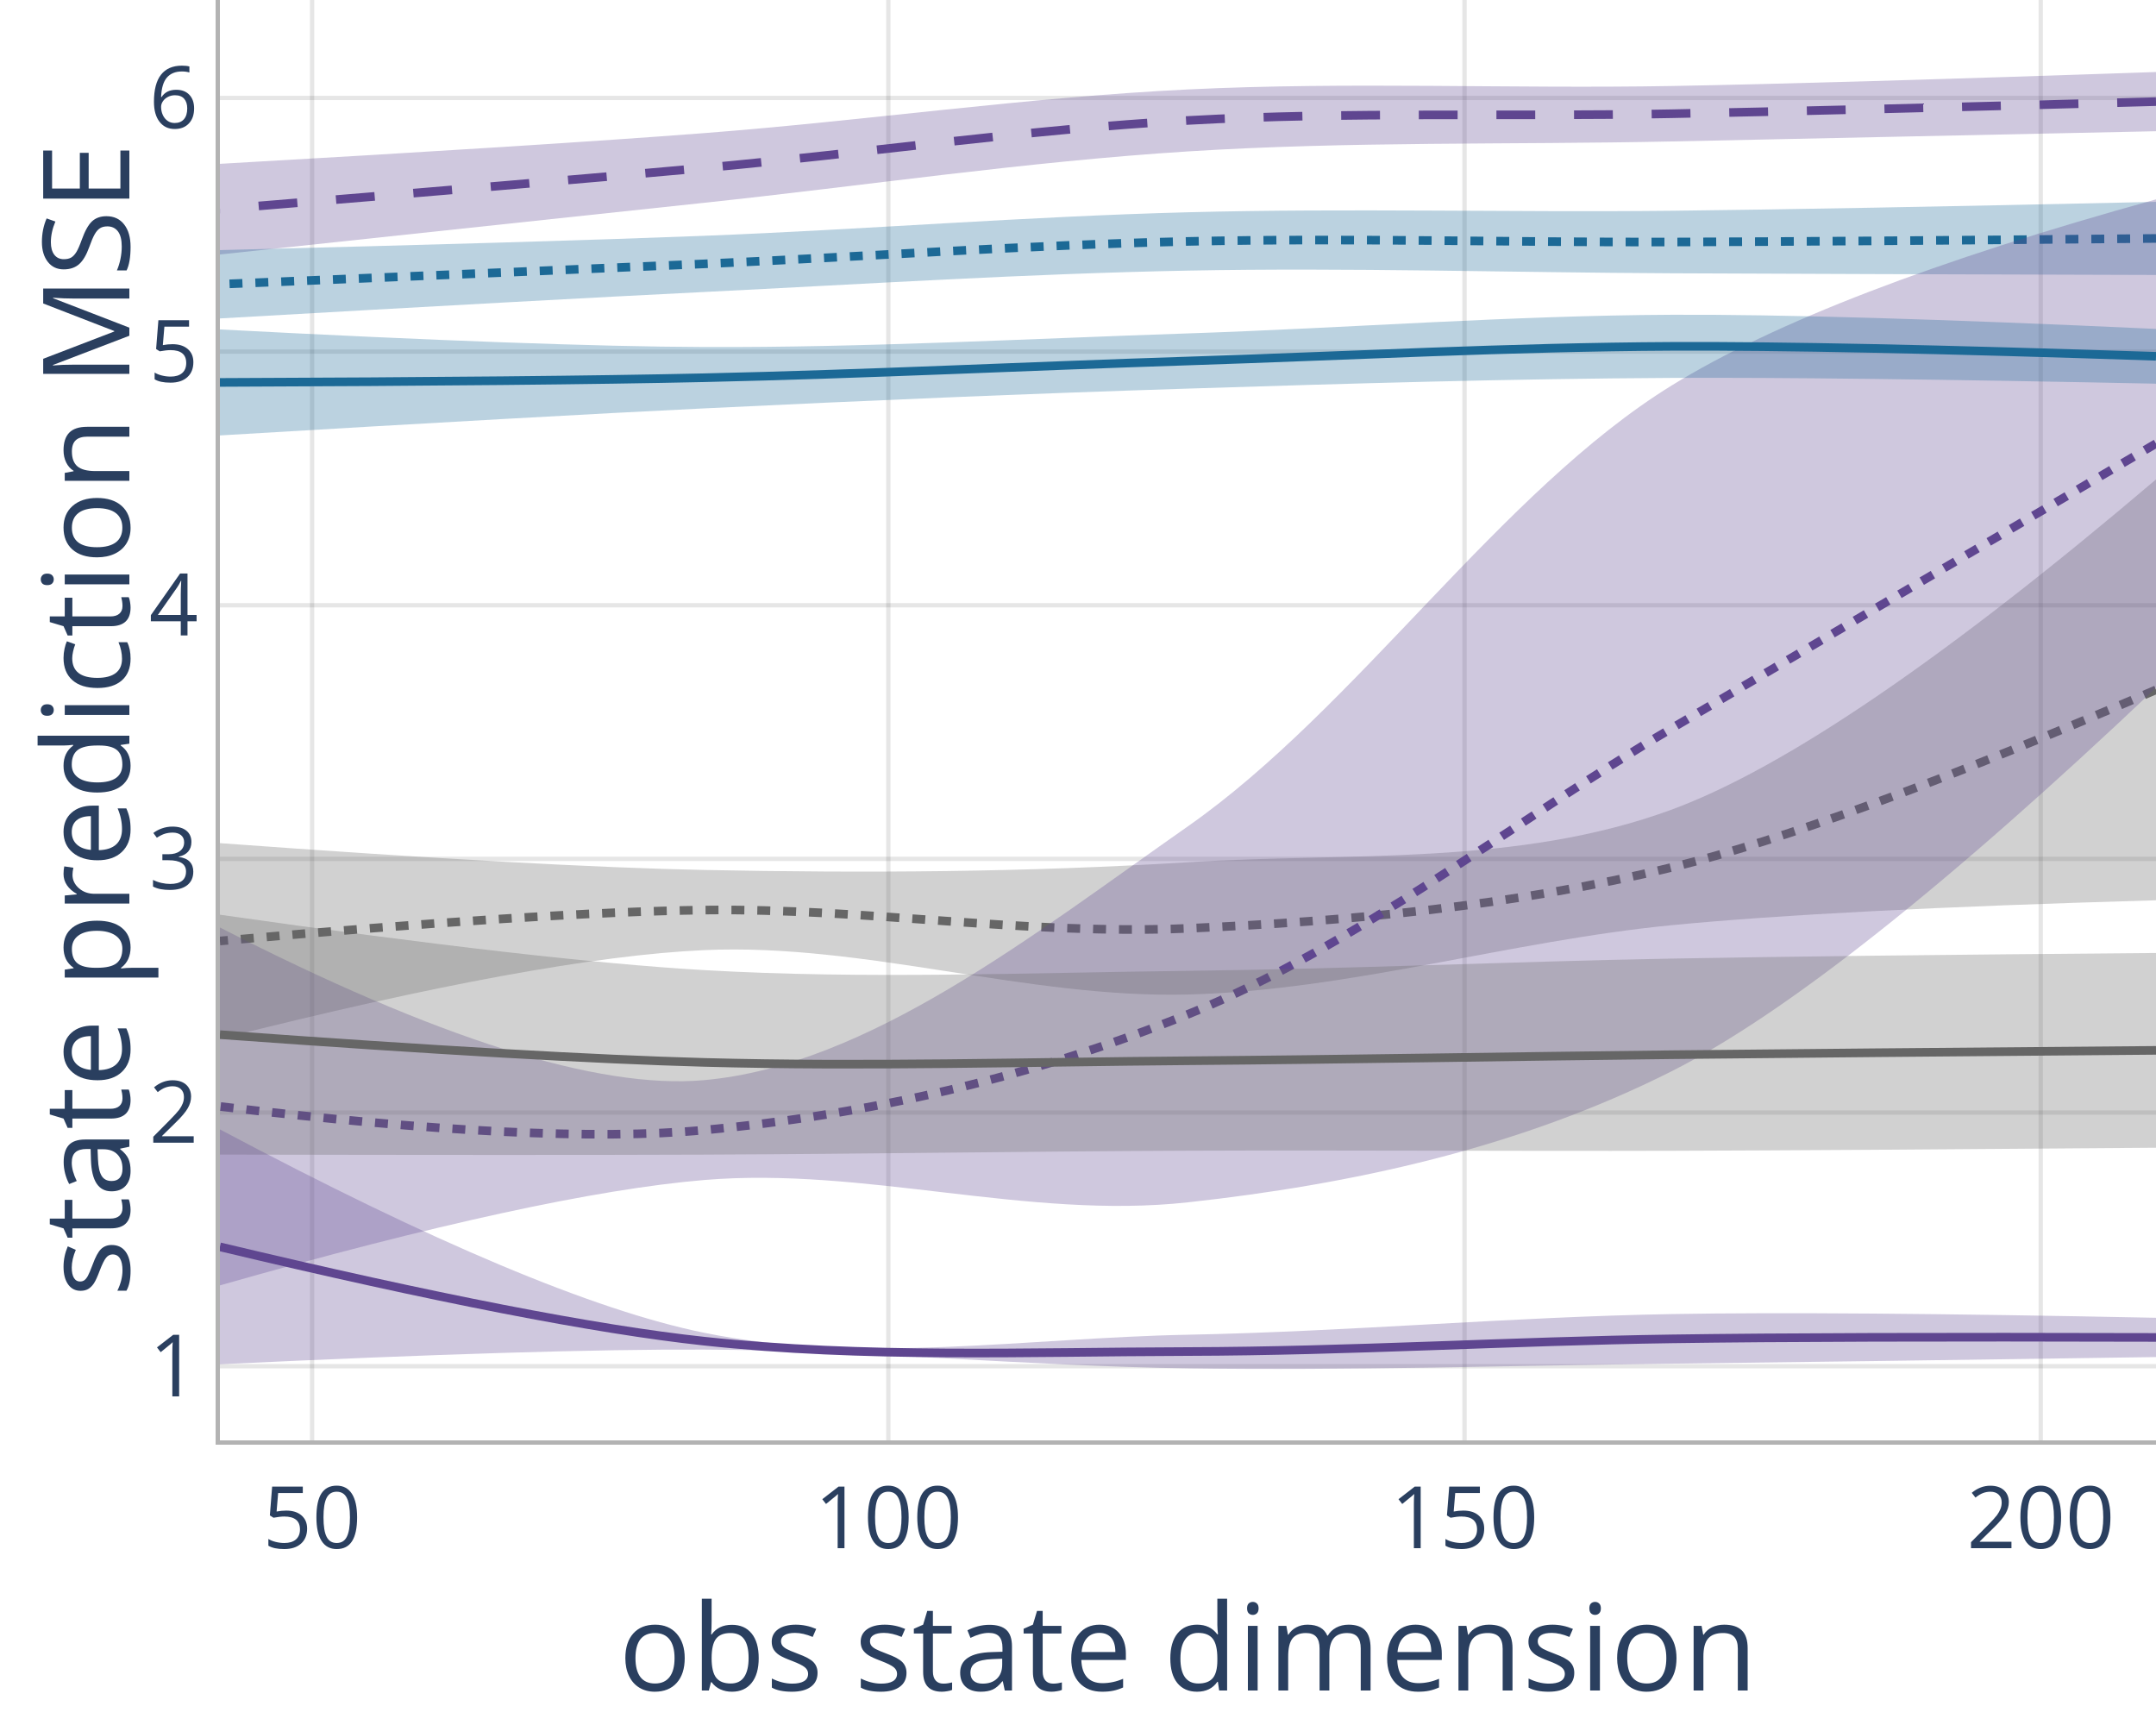
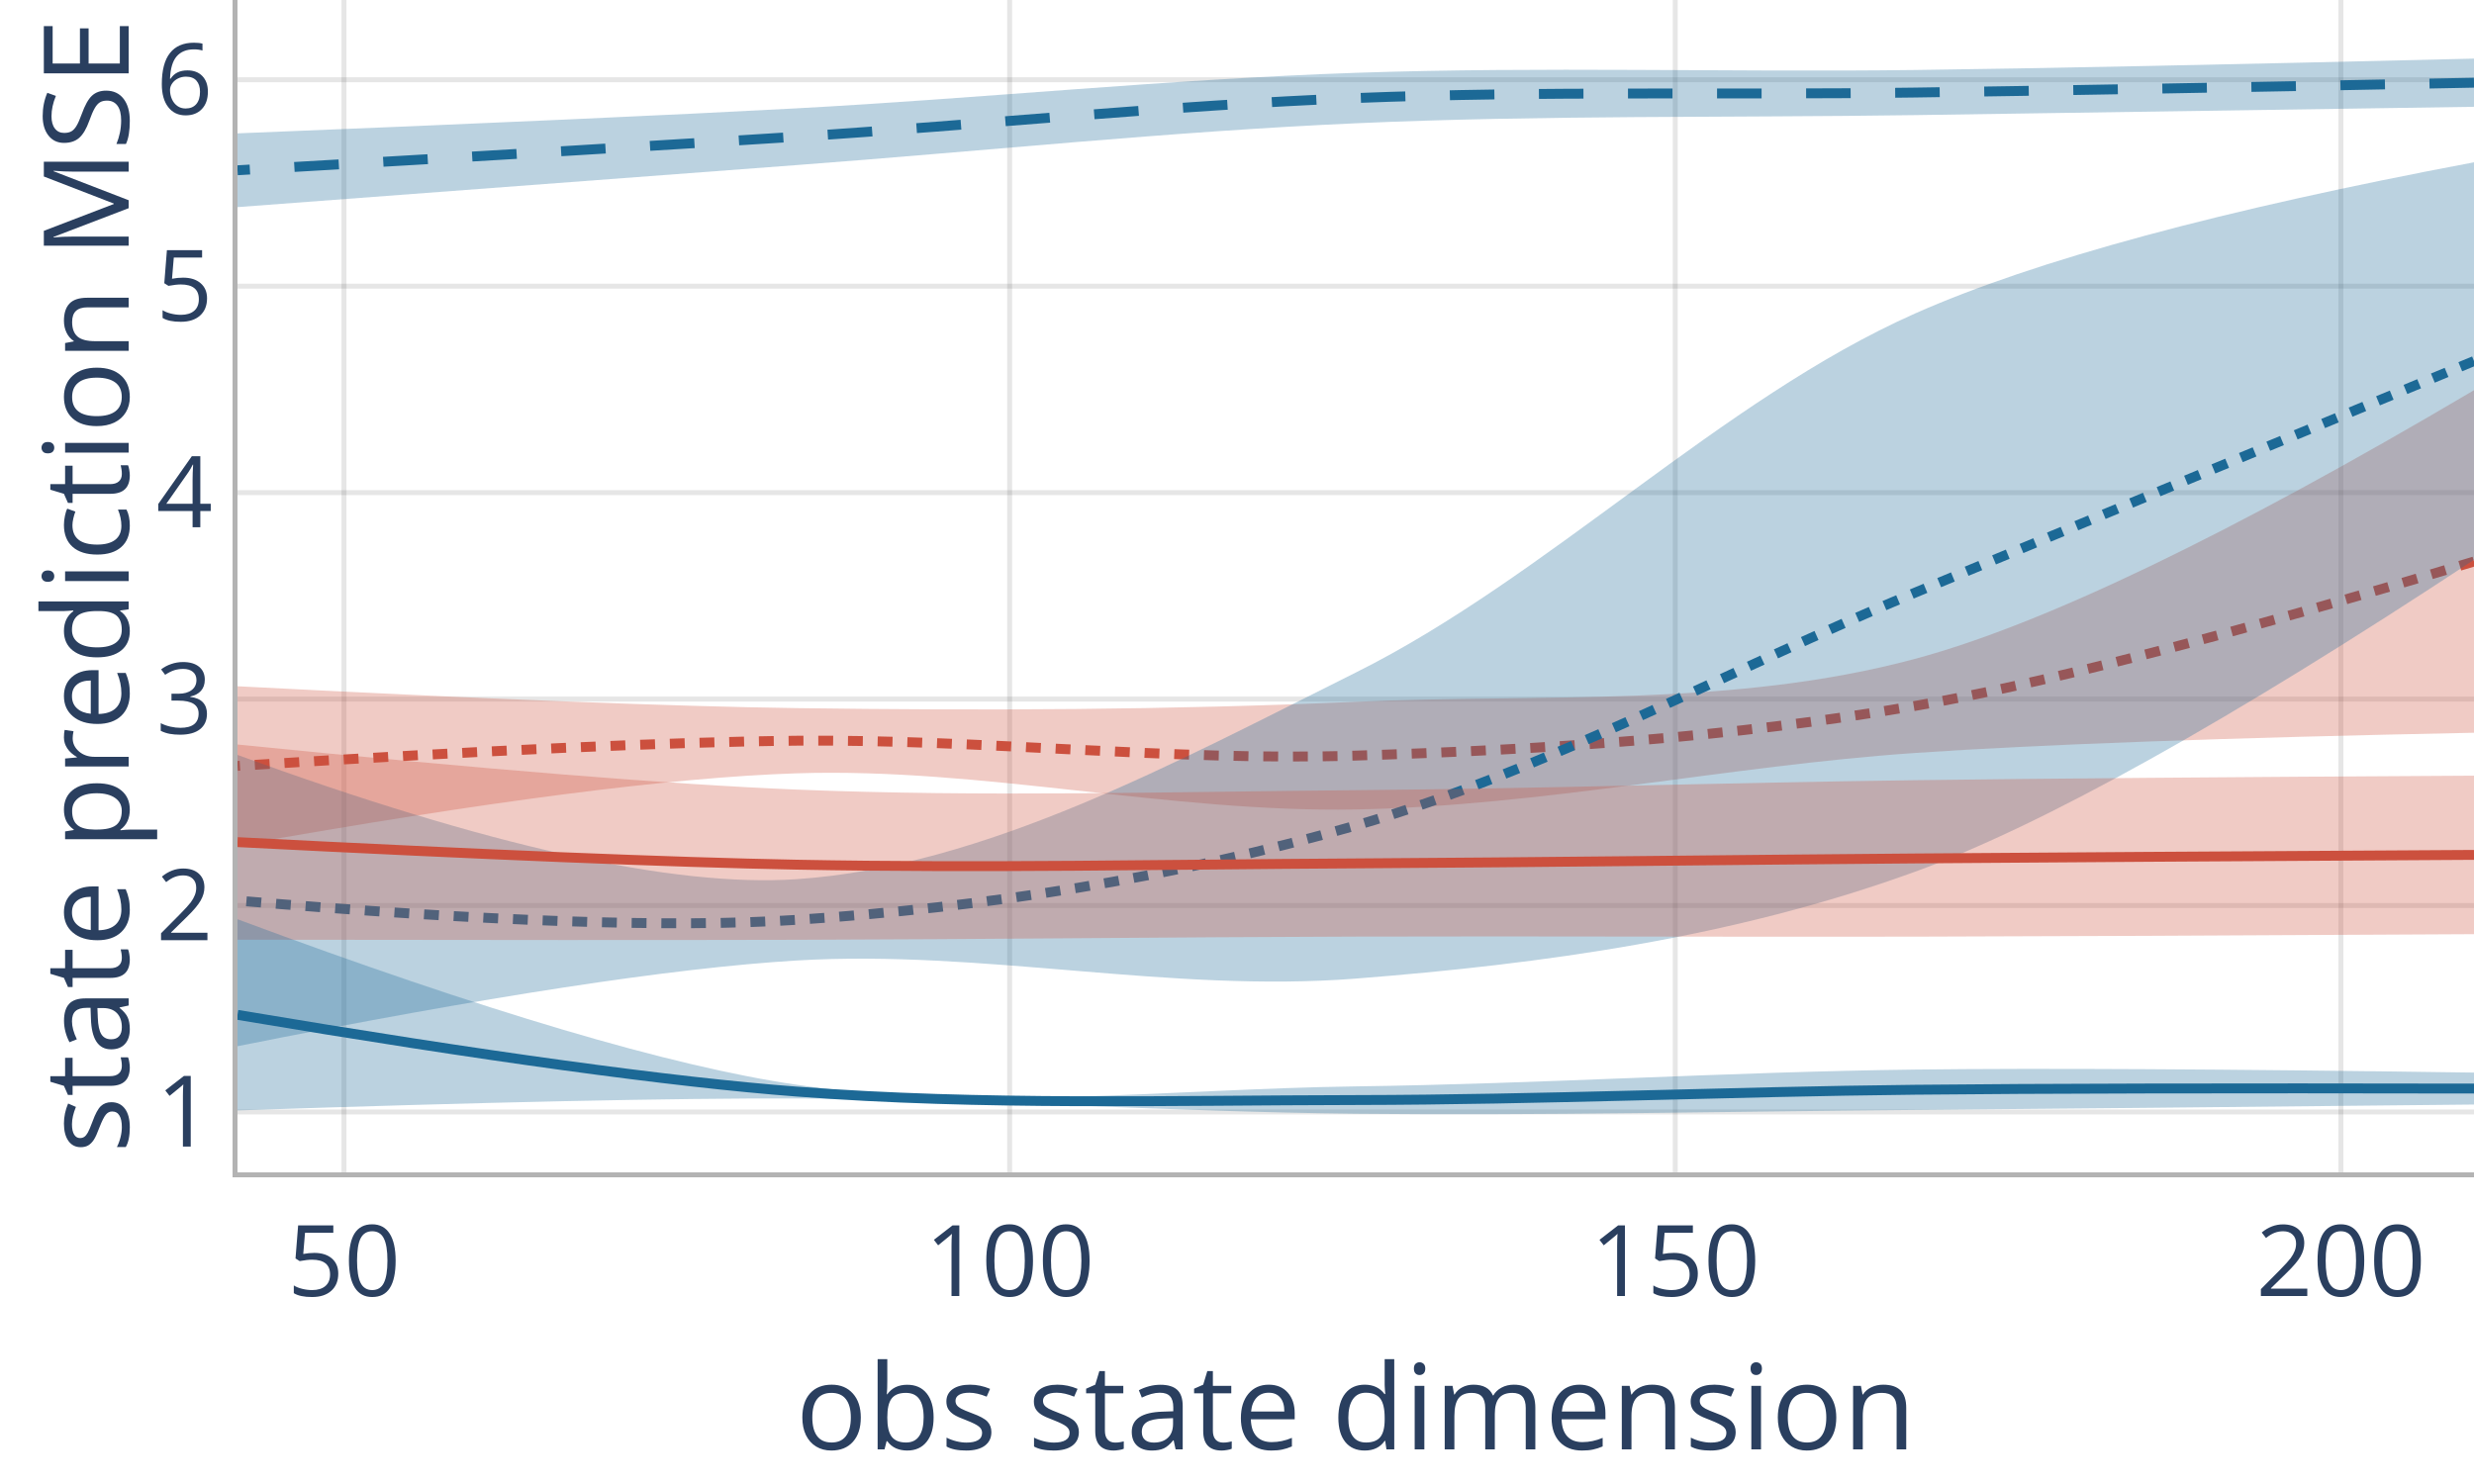
- <svg xmlns="http://www.w3.org/2000/svg" class="main-svg" width="500" height="400" style="" viewBox="0 0 500 400">
-   <rect x="0" y="0" width="500" height="400" style="fill: rgb(255, 255, 255); fill-opacity: 1;" />
-   <defs id="defs-8961d6">
+ <svg xmlns="http://www.w3.org/2000/svg" class="main-svg" width="500" height="300" style="" viewBox="0 0 500 300">
+   <rect x="0" y="0" width="500" height="300" style="fill: rgb(255, 255, 255); fill-opacity: 1;" />
+   <defs id="defs-6d8179">
    <g class="clips">
-       <clipPath id="clip8961d6xyplot" class="plotclip">
-         <rect width="449" height="334" />
+       <clipPath id="clip6d8179xyplot" class="plotclip">
+         <rect width="452" height="237" />
      </clipPath>
-       <clipPath class="axesclip" id="clip8961d6x">
-         <rect x="51" y="0" width="449" height="400" />
+       <clipPath class="axesclip" id="clip6d8179x">
+         <rect x="48" y="0" width="452" height="300" />
      </clipPath>
-       <clipPath class="axesclip" id="clip8961d6y">
-         <rect x="0" y="0" width="500" height="334" />
+       <clipPath class="axesclip" id="clip6d8179y">
+         <rect x="0" y="0" width="500" height="237" />
      </clipPath>
-       <clipPath class="axesclip" id="clip8961d6xy">
-         <rect x="51" y="0" width="449" height="334" />
+       <clipPath class="axesclip" id="clip6d8179xy">
+         <rect x="48" y="0" width="452" height="237" />
      </clipPath>
    </g>
    <g class="gradients" />
    <g class="patterns" />
  </defs>
  <g class="bglayer" />
  <g class="layer-below">
    <g class="imagelayer" />
    <g class="shapelayer" />
  </g>
  <g class="cartesianlayer">
    <g class="subplot xy">
      <g class="layer-subplot">
        <g class="shapelayer" />
        <g class="imagelayer" />
      </g>
      <g class="minor-gridlayer">
        <g class="x" />
        <g class="y" />
      </g>
      <g class="gridlayer">
        <g class="x">
-           <path class="xgrid crisp" transform="translate(72.38,0)" d="M0,0v334" style="stroke: rgb(0, 0, 0); stroke-opacity: 0.1; stroke-width: 1px;" />
-           <path class="xgrid crisp" transform="translate(206.01,0)" d="M0,0v334" style="stroke: rgb(0, 0, 0); stroke-opacity: 0.1; stroke-width: 1px;" />
-           <path class="xgrid crisp" transform="translate(339.64,0)" d="M0,0v334" style="stroke: rgb(0, 0, 0); stroke-opacity: 0.1; stroke-width: 1px;" />
-           <path class="xgrid crisp" transform="translate(473.27,0)" d="M0,0v334" style="stroke: rgb(0, 0, 0); stroke-opacity: 0.1; stroke-width: 1px;" />
+           <path class="xgrid crisp" transform="translate(69.52,0)" d="M0,0v237" style="stroke: rgb(0, 0, 0); stroke-opacity: 0.1; stroke-width: 1px;" />
+           <path class="xgrid crisp" transform="translate(204.05,0)" d="M0,0v237" style="stroke: rgb(0, 0, 0); stroke-opacity: 0.1; stroke-width: 1px;" />
+           <path class="xgrid crisp" transform="translate(338.57,0)" d="M0,0v237" style="stroke: rgb(0, 0, 0); stroke-opacity: 0.1; stroke-width: 1px;" />
+           <path class="xgrid crisp" transform="translate(473.1,0)" d="M0,0v237" style="stroke: rgb(0, 0, 0); stroke-opacity: 0.1; stroke-width: 1px;" />
        </g>
        <g class="y">
-           <path class="ygrid crisp" transform="translate(0,316.8)" d="M51,0h449" style="stroke: rgb(0, 0, 0); stroke-opacity: 0.1; stroke-width: 1px;" />
-           <path class="ygrid crisp" transform="translate(0,257.98)" d="M51,0h449" style="stroke: rgb(0, 0, 0); stroke-opacity: 0.1; stroke-width: 1px;" />
-           <path class="ygrid crisp" transform="translate(0,199.16)" d="M51,0h449" style="stroke: rgb(0, 0, 0); stroke-opacity: 0.1; stroke-width: 1px;" />
-           <path class="ygrid crisp" transform="translate(0,140.35)" d="M51,0h449" style="stroke: rgb(0, 0, 0); stroke-opacity: 0.1; stroke-width: 1px;" />
-           <path class="ygrid crisp" transform="translate(0,81.53)" d="M51,0h449" style="stroke: rgb(0, 0, 0); stroke-opacity: 0.1; stroke-width: 1px;" />
-           <path class="ygrid crisp" transform="translate(0,22.71)" d="M51,0h449" style="stroke: rgb(0, 0, 0); stroke-opacity: 0.1; stroke-width: 1px;" />
+           <path class="ygrid crisp" transform="translate(0,224.79)" d="M48,0h452" style="stroke: rgb(0, 0, 0); stroke-opacity: 0.1; stroke-width: 1px;" />
+           <path class="ygrid crisp" transform="translate(0,183.06)" d="M48,0h452" style="stroke: rgb(0, 0, 0); stroke-opacity: 0.1; stroke-width: 1px;" />
+           <path class="ygrid crisp" transform="translate(0,141.32)" d="M48,0h452" style="stroke: rgb(0, 0, 0); stroke-opacity: 0.1; stroke-width: 1px;" />
+           <path class="ygrid crisp" transform="translate(0,99.59)" d="M48,0h452" style="stroke: rgb(0, 0, 0); stroke-opacity: 0.1; stroke-width: 1px;" />
+           <path class="ygrid crisp" transform="translate(0,57.85)" d="M48,0h452" style="stroke: rgb(0, 0, 0); stroke-opacity: 0.1; stroke-width: 1px;" />
+           <path class="ygrid crisp" transform="translate(0,16.12)" d="M48,0h452" style="stroke: rgb(0, 0, 0); stroke-opacity: 0.1; stroke-width: 1px;" />
        </g>
      </g>
      <g class="zerolinelayer" />
      <path class="xlines-below" />
      <path class="ylines-below" />
      <g class="overlines-below" />
      <g class="xaxislayer-below" />
      <g class="yaxislayer-below" />
      <g class="overaxes-below" />
-       <g class="plot" transform="translate(51,0)" clip-path="url(#clip8961d6xyplot)">
+       <g class="plot" transform="translate(48,0)" clip-path="url(#clip6d8179xyplot)">
        <g class="scatterlayer mlayer">
-           <g class="trace scatter trace596c5f" style="stroke-miterlimit: 2; opacity: 1;">
-             <g class="fills" />
-             <g class="errorbars" />
-             <g class="lines">
-               <path class="js-line" d="M449,23.56Q374.17,25.64 336.75,26.37C299.34,27.1 261.87,25.84 224.5,27.93C187.04,30.03 149.68,35.52 112.25,38.95Q74.84,42.38 0,48.5" style="vector-effect: none; fill: none; stroke: rgb(95, 70, 144); stroke-opacity: 1; stroke-dasharray: 9px, 9px; stroke-width: 2px; opacity: 1;" />
-             </g>
-             <g class="points" />
-             <g class="text" />
-           </g>
-           <g class="trace scatter trace268d07" style="stroke-miterlimit: 2;">
-             <g class="fills">
-               <g>
-                 <path class="js-fill" d="M449,16.7Q374.17,19.27 336.75,19.94C299.34,20.61 261.88,18.92 224.5,20.74C187.05,22.56 149.69,27.99 112.25,30.87Q74.85,33.74 0,37.99L0,59.01Q74.83,51.01 112.25,47.03C149.67,43.05 187.03,37.48 224.5,35.11C261.87,32.75 299.33,33.58 336.75,32.8Q374.17,32.02 449,30.43Z" style="fill: rgb(95, 70, 144); fill-opacity: 0.3; stroke-width: 0;" />
-               </g>
-             </g>
-             <g class="errorbars" />
-             <g class="lines">
-               <path class="js-line" d="M449,30.43Q374.17,32.02 336.75,32.8C299.33,33.58 261.87,32.75 224.5,35.11C187.03,37.48 149.67,43.05 112.25,47.03Q74.83,51.01 0,59.01" style="vector-effect: none; fill: none; stroke: rgb(239, 85, 59); stroke-opacity: 1; stroke-width: 0px; opacity: 1;" />
-             </g>
-             <g class="points" />
-             <g class="text" />
-           </g>
-           <g class="trace scatter trace0ac4ee" style="stroke-miterlimit: 2;">
-             <g class="fills" />
-             <g class="errorbars" />
-             <g class="lines">
-               <path class="js-line" d="M449,16.7Q374.17,19.27 336.75,19.94C299.34,20.61 261.88,18.92 224.5,20.74C187.05,22.56 149.69,27.99 112.25,30.87Q74.85,33.74 0,37.99" style="vector-effect: none; fill: none; stroke: rgb(0, 204, 150); stroke-opacity: 1; stroke-width: 0px; opacity: 1;" />
-             </g>
-             <g class="points" />
-             <g class="text" />
-           </g>
-           <g class="trace scatter trace068142" style="stroke-miterlimit: 2; opacity: 1;">
-             <g class="fills" />
-             <g class="errorbars" />
-             <g class="lines">
-               <path class="js-line" d="M449,55.29Q374.17,56.01 336.75,56.12C299.33,56.23 261.91,55.14 224.5,55.98C187.07,56.82 149.67,59.53 112.25,61.19Q74.84,62.84 0,65.91" style="vector-effect: none; fill: none; stroke: rgb(29, 105, 150); stroke-opacity: 1; stroke-dasharray: 3px, 3px; stroke-width: 2px; opacity: 1;" />
-             </g>
-             <g class="points" />
-             <g class="text" />
-           </g>
-           <g class="trace scatter tracea29a30" style="stroke-miterlimit: 2;">
-             <g class="fills">
-               <g>
-                 <path class="js-fill" d="M449,46.81Q374.17,48.47 336.75,48.87C299.33,49.27 261.91,48.25 224.5,49.22C187.07,50.19 149.67,53.22 112.25,54.68Q74.84,56.14 0,57.99L0,73.84Q74.83,69.56 112.25,67.71C149.66,65.86 187.07,63.47 224.5,62.75C261.91,62.03 299.33,63.2 336.75,63.37Q374.17,63.54 449,63.76Z" style="fill: rgb(29, 105, 150); fill-opacity: 0.3; stroke-width: 0;" />
-               </g>
-             </g>
-             <g class="errorbars" />
-             <g class="lines">
-               <path class="js-line" d="M449,63.76Q374.17,63.54 336.75,63.37C299.33,63.2 261.91,62.03 224.5,62.75C187.07,63.47 149.66,65.86 112.25,67.71Q74.83,69.56 0,73.84" style="vector-effect: none; fill: none; stroke: rgb(255, 161, 90); stroke-opacity: 1; stroke-width: 0px; opacity: 1;" />
-             </g>
-             <g class="points" />
-             <g class="text" />
-           </g>
-           <g class="trace scatter tracea9889f" style="stroke-miterlimit: 2;">
-             <g class="fills" />
-             <g class="errorbars" />
-             <g class="lines">
-               <path class="js-line" d="M449,46.81Q374.17,48.47 336.75,48.87C299.33,49.27 261.91,48.25 224.5,49.22C187.07,50.19 149.67,53.22 112.25,54.68Q74.84,56.14 0,57.99" style="vector-effect: none; fill: none; stroke: rgb(25, 211, 243); stroke-opacity: 1; stroke-width: 0px; opacity: 1;" />
-             </g>
-             <g class="points" />
-             <g class="text" />
-           </g>
-           <g class="trace scatter trace55b4d0" style="stroke-miterlimit: 2; opacity: 1;">
-             <g class="fills" />
-             <g class="errorbars" />
-             <g class="lines">
-               <path class="js-line" d="M449,159.96Q374.7,191.9 336.75,201.12C299.84,210.09 261.98,213.63 224.5,215.27C187.15,216.91 149.65,210.54 112.25,211.03Q74.82,211.52 0,218.2" style="vector-effect: none; fill: none; stroke: rgb(102, 102, 102); stroke-opacity: 1; stroke-dasharray: 3px, 3px; stroke-width: 2px; opacity: 1;" />
-             </g>
-             <g class="points" />
-             <g class="text" />
-           </g>
-           <g class="trace scatter trace8f70ea" style="stroke-miterlimit: 2;">
-             <g class="fills">
-               <g>
-                 <path class="js-fill" d="M449,111.17Q376.06,173.2 336.75,187.71C300.91,200.93 261.97,197.6 224.5,199.94C187.14,202.27 149.65,202.47 112.25,201.73Q74.82,200.99 0,195.51L0,240.9Q74.72,222.01 112.25,220.32C149.55,218.64 187.14,231.56 224.5,230.61C261.97,229.66 299.25,218.17 336.75,214.53Q374.08,210.9 449,208.76Z" style="fill: rgb(102, 102, 102); fill-opacity: 0.3; stroke-width: 0;" />
-               </g>
-             </g>
-             <g class="errorbars" />
-             <g class="lines">
-               <path class="js-line" d="M449,208.76Q374.08,210.9 336.75,214.53C299.25,218.17 261.97,229.66 224.5,230.61C187.14,231.56 149.55,218.64 112.25,220.32Q74.72,222.01 0,240.9" style="vector-effect: none; fill: none; stroke: rgb(182, 232, 128); stroke-opacity: 1; stroke-width: 0px; opacity: 1;" />
-             </g>
-             <g class="points" />
-             <g class="text" />
-           </g>
-           <g class="trace scatter trace765382" style="stroke-miterlimit: 2;">
-             <g class="fills" />
-             <g class="errorbars" />
-             <g class="lines">
-               <path class="js-line" d="M449,111.17Q376.06,173.2 336.75,187.71C300.91,200.93 261.97,197.6 224.5,199.94C187.14,202.27 149.65,202.47 112.25,201.73Q74.82,200.99 0,195.51" style="vector-effect: none; fill: none; stroke: rgb(255, 151, 255); stroke-opacity: 1; stroke-width: 0px; opacity: 1;" />
-             </g>
-             <g class="points" />
-             <g class="text" />
-           </g>
-           <g class="trace scatter trace8ae2bd" style="stroke-miterlimit: 2; opacity: 1;">
-             <g class="fills" />
-             <g class="errorbars" />
-             <g class="lines">
-               <path class="js-line" d="M449,102.86Q374.15,146.8 336.75,168.85C299.32,190.91 263.13,219.58 224.5,235.2C188.16,249.9 149.92,258.54 112.25,262.05Q75.08,265.52 0,256.57" style="vector-effect: none; fill: none; stroke: rgb(95, 70, 144); stroke-opacity: 1; stroke-dasharray: 3px, 3px; stroke-width: 2px; opacity: 1;" />
-             </g>
-             <g class="points" />
-             <g class="text" />
-           </g>
-           <g class="trace scatter trace78be7c" style="stroke-miterlimit: 2;">
-             <g class="fills">
-               <g>
-                 <path class="js-fill" d="M449,46.23Q372.23,67.45 336.75,89.34C296.88,113.93 263.76,164.1 224.5,191.6C188.63,216.72 150.39,247.08 112.25,250.47Q75.5,253.74 0,215.07L0,298.06Q74.62,276.8 112.25,273.63C149.46,270.49 187.4,282.87 224.5,278.8C262.24,274.66 301.08,266.36 336.75,248.37Q376.32,228.4 449,159.48Z" style="fill: rgb(95, 70, 144); fill-opacity: 0.3; stroke-width: 0;" />
-               </g>
-             </g>
-             <g class="errorbars" />
-             <g class="lines">
-               <path class="js-line" d="M449,159.48Q376.32,228.4 336.75,248.37C301.08,266.36 262.24,274.66 224.5,278.8C187.4,282.87 149.46,270.49 112.25,273.63Q74.62,276.8 0,298.06" style="vector-effect: none; fill: none; stroke: rgb(99, 110, 250); stroke-opacity: 1; stroke-width: 0px; opacity: 1;" />
-             </g>
-             <g class="points" />
-             <g class="text" />
-           </g>
-           <g class="trace scatter trace338e98" style="stroke-miterlimit: 2;">
-             <g class="fills" />
-             <g class="errorbars" />
-             <g class="lines">
-               <path class="js-line" d="M449,46.23Q372.23,67.45 336.75,89.34C296.88,113.93 263.76,164.1 224.5,191.6C188.63,216.72 150.39,247.08 112.25,250.47Q75.5,253.74 0,215.07" style="vector-effect: none; fill: none; stroke: rgb(239, 85, 59); stroke-opacity: 1; stroke-width: 0px; opacity: 1;" />
-             </g>
-             <g class="points" />
-             <g class="text" />
-           </g>
-           <g class="trace scatter tracee68780" style="stroke-miterlimit: 2; opacity: 1;">
-             <g class="fills" />
-             <g class="errorbars" />
-             <g class="lines">
-               <path class="js-line" d="M449,82.62Q374.16,80.13 336.75,80.31C299.33,80.49 261.92,82.5 224.5,83.71C187.08,84.92 149.67,86.76 112.25,87.59Q74.84,88.42 0,88.68" style="vector-effect: none; fill: none; stroke: rgb(29, 105, 150); stroke-opacity: 1; stroke-width: 2px; opacity: 1;" />
-             </g>
-             <g class="points" />
-             <g class="text" />
-           </g>
-           <g class="trace scatter trace74a1a8" style="stroke-miterlimit: 2;">
-             <g class="fills">
-               <g>
-                 <path class="js-fill" d="M449,76.27Q374.16,72.82 336.75,72.99C299.33,73.16 261.92,76.06 224.5,77.31C187.09,78.56 149.66,80.62 112.25,80.47Q74.83,80.32 0,76.39L0,100.97Q74.83,96.51 112.25,94.7C149.66,92.89 187.08,91.29 224.5,90.11C261.91,88.93 299.33,87.82 336.75,87.63Q374.17,87.44 449,88.97Z" style="fill: rgb(29, 105, 150); fill-opacity: 0.3; stroke-width: 0;" />
-               </g>
-             </g>
-             <g class="errorbars" />
-             <g class="lines">
-               <path class="js-line" d="M449,88.97Q374.17,87.44 336.75,87.63C299.33,87.82 261.91,88.93 224.5,90.11C187.08,91.29 149.66,92.89 112.25,94.7Q74.83,96.51 0,100.97" style="vector-effect: none; fill: none; stroke: rgb(171, 99, 250); stroke-opacity: 1; stroke-width: 0px; opacity: 1;" />
-             </g>
-             <g class="points" />
-             <g class="text" />
-           </g>
-           <g class="trace scatter trace49448a" style="stroke-miterlimit: 2;">
-             <g class="fills" />
-             <g class="errorbars" />
-             <g class="lines">
-               <path class="js-line" d="M449,76.27Q374.16,72.82 336.75,72.99C299.33,73.16 261.92,76.06 224.5,77.31C187.09,78.56 149.66,80.62 112.25,80.47Q74.83,80.32 0,76.39" style="vector-effect: none; fill: none; stroke: rgb(255, 161, 90); stroke-opacity: 1; stroke-width: 0px; opacity: 1;" />
-             </g>
-             <g class="points" />
-             <g class="text" />
-           </g>
-           <g class="trace scatter trace2f5833" style="stroke-miterlimit: 2; opacity: 1;">
-             <g class="fills" />
-             <g class="errorbars" />
-             <g class="lines">
-               <path class="js-line" d="M449,243.56Q374.17,244.17 336.75,244.57C299.33,244.97 261.92,245.67 224.5,245.97C187.08,246.27 149.65,247.36 112.25,246.35Q74.82,245.34 0,239.92" style="vector-effect: none; fill: none; stroke: rgb(102, 102, 102); stroke-opacity: 1; stroke-width: 2px; opacity: 1;" />
-             </g>
-             <g class="points" />
-             <g class="text" />
-           </g>
-           <g class="trace scatter tracef77137" style="stroke-miterlimit: 2;">
-             <g class="fills">
-               <g>
-                 <path class="js-fill" d="M449,220.98Q374.16,221.59 336.75,222.28C299.33,222.97 261.92,224.68 224.5,225.12C187.09,225.56 149.61,227.11 112.25,224.95Q74.77,222.79 0,212.11L0,267.73Q74.83,267.89 112.25,267.74C149.67,267.59 187.08,266.98 224.5,266.83C261.92,266.68 299.33,266.96 336.75,266.85Q374.17,266.74 449,266.14Z" style="fill: rgb(102, 102, 102); fill-opacity: 0.3; stroke-width: 0;" />
-               </g>
-             </g>
-             <g class="errorbars" />
-             <g class="lines">
-               <path class="js-line" d="M449,266.14Q374.17,266.74 336.75,266.85C299.33,266.96 261.92,266.68 224.5,266.83C187.08,266.98 149.67,267.59 112.25,267.74Q74.83,267.89 0,267.73" style="vector-effect: none; fill: none; stroke: rgb(255, 102, 146); stroke-opacity: 1; stroke-width: 0px; opacity: 1;" />
-             </g>
-             <g class="points" />
-             <g class="text" />
-           </g>
-           <g class="trace scatter tracecf3059" style="stroke-miterlimit: 2;">
-             <g class="fills" />
-             <g class="errorbars" />
-             <g class="lines">
-               <path class="js-line" d="M449,220.98Q374.16,221.59 336.75,222.28C299.33,222.97 261.92,224.68 224.5,225.12C187.09,225.56 149.61,227.11 112.25,224.95Q74.77,222.79 0,212.11" style="vector-effect: none; fill: none; stroke: rgb(182, 232, 128); stroke-opacity: 1; stroke-width: 0px; opacity: 1;" />
-             </g>
-             <g class="points" />
-             <g class="text" />
-           </g>
-           <g class="trace scatter trace252eef" style="stroke-miterlimit: 2; opacity: 1;">
-             <g class="fills" />
-             <g class="errorbars" />
-             <g class="lines">
-               <path class="js-line" d="M449,310.13Q374.16,309.92 336.75,310.46C299.33,311 261.92,313.31 224.5,313.4C187.08,313.49 149.5,314.99 112.25,310.99Q74.66,306.95 0,289.12" style="vector-effect: none; fill: none; stroke: rgb(95, 70, 144); stroke-opacity: 1; stroke-width: 2px; opacity: 1;" />
-             </g>
-             <g class="points" />
-             <g class="text" />
-           </g>
-           <g class="trace scatter tracee6d8ba" style="stroke-miterlimit: 2;">
-             <g class="fills">
-               <g>
-                 <path class="js-fill" d="M449,305.57Q374.16,304.06 336.75,304.71C299.33,305.36 261.93,308.78 224.5,309.5C187.09,310.22 148.94,316.51 112.25,309.04Q74.04,301.26 0,261.89L0,316.35Q74.84,312.79 112.25,312.95C149.67,313.11 187.08,316.76 224.5,317.3C261.91,317.84 299.33,316.65 336.75,316.21Q374.17,315.77 449,314.68Z" style="fill: rgb(95, 70, 144); fill-opacity: 0.3; stroke-width: 0;" />
-               </g>
-             </g>
-             <g class="errorbars" />
-             <g class="lines">
-               <path class="js-line" d="M449,314.68Q374.17,315.77 336.75,316.21C299.33,316.65 261.91,317.84 224.5,317.3C187.08,316.76 149.67,313.11 112.25,312.95Q74.84,312.79 0,316.35" style="vector-effect: none; fill: none; stroke: rgb(254, 203, 82); stroke-opacity: 1; stroke-width: 0px; opacity: 1;" />
-             </g>
-             <g class="points" />
-             <g class="text" />
-           </g>
-           <g class="trace scatter trace6cf9ac" style="stroke-miterlimit: 2;">
-             <g class="fills" />
-             <g class="errorbars" />
-             <g class="lines">
-               <path class="js-line" d="M449,305.57Q374.16,304.06 336.75,304.71C299.33,305.36 261.93,308.78 224.5,309.5C187.09,310.22 148.94,316.51 112.25,309.04Q74.04,301.26 0,261.89" style="vector-effect: none; fill: none; stroke: rgb(99, 110, 250); stroke-opacity: 1; stroke-width: 0px; opacity: 1;" />
-             </g>
-             <g class="points" />
-             <g class="text" />
-           </g>
-           <g class="trace scatter traceb45cff" style="stroke-miterlimit: 2; opacity: 1;">
-             <g class="fills" />
-             <g class="errorbars" />
-             <g class="lines" />
-             <g class="points" />
-             <g class="text" />
-           </g>
-           <g class="trace scatter tracee9a1f8" style="stroke-miterlimit: 2; opacity: 1;">
-             <g class="fills" />
-             <g class="errorbars" />
-             <g class="lines" />
-             <g class="points" />
-             <g class="text" />
-           </g>
-           <g class="trace scatter trace5fe5bf" style="stroke-miterlimit: 2; opacity: 1;">
-             <g class="fills" />
-             <g class="errorbars" />
-             <g class="lines" />
-             <g class="points" />
-             <g class="text" />
-           </g>
-           <g class="trace scatter traced48cc2" style="stroke-miterlimit: 2; opacity: 1;">
-             <g class="fills" />
-             <g class="errorbars" />
-             <g class="lines" />
-             <g class="points" />
-             <g class="text" />
-           </g>
-           <g class="trace scatter tracea32894" style="stroke-miterlimit: 2; opacity: 1;">
-             <g class="fills" />
-             <g class="errorbars" />
-             <g class="lines" />
-             <g class="points" />
-             <g class="text" />
-           </g>
-           <g class="trace scatter tracec4f923" style="stroke-miterlimit: 2; opacity: 1;">
-             <g class="fills" />
-             <g class="errorbars" />
-             <g class="lines" />
-             <g class="points" />
-             <g class="text" />
-           </g>
-           <g class="trace scatter trace7a5d60" style="stroke-miterlimit: 2; opacity: 1;">
-             <g class="fills" />
-             <g class="errorbars" />
-             <g class="lines" />
-             <g class="points" />
-             <g class="text" />
-           </g>
-           <g class="trace scatter tracea159b7" style="stroke-miterlimit: 2; opacity: 1;">
+           <g class="trace scatter trace1f9046" style="stroke-miterlimit: 2; opacity: 1;">
+             <g class="fills" />
+             <g class="errorbars" />
+             <g class="lines">
+               <path class="js-line" d="M452,16.72Q376.67,18.19 339,18.71C301.33,19.23 263.64,18.33 226,19.82C188.31,21.31 150.67,25.21 113,27.64Q75.34,30.07 0,34.42" style="vector-effect: none; fill: none; stroke: rgb(29, 105, 150); stroke-opacity: 1; stroke-dasharray: 9px, 9px; stroke-width: 2px; opacity: 1;" />
+             </g>
+             <g class="points" />
+             <g class="text" />
+           </g>
+           <g class="trace scatter trace7d9e8f" style="stroke-miterlimit: 2;">
+             <g class="fills">
+               <g>
+                 <path class="js-fill" d="M452,11.85Q376.67,13.67 339,14.15C301.34,14.63 263.65,13.43 226,14.72C188.31,16.01 150.68,19.86 113,21.9Q75.34,23.94 0,26.96L0,41.87Q75.33,36.2 113,33.37C150.67,30.55 188.31,26.6 226,24.92C263.64,23.24 301.33,23.82 339,23.27Q376.67,22.71 452,21.59Z" style="fill: rgb(29, 105, 150); fill-opacity: 0.3; stroke-width: 0;" />
+               </g>
+             </g>
+             <g class="errorbars" />
+             <g class="lines">
+               <path class="js-line" d="M452,21.59Q376.67,22.71 339,23.27C301.33,23.82 263.64,23.24 226,24.92C188.31,26.6 150.67,30.55 113,33.37Q75.33,36.2 0,41.87" style="vector-effect: none; fill: none; stroke: rgb(239, 85, 59); stroke-opacity: 1; stroke-width: 0px; opacity: 1;" />
+             </g>
+             <g class="points" />
+             <g class="text" />
+           </g>
+           <g class="trace scatter traceef85e6" style="stroke-miterlimit: 2;">
+             <g class="fills" />
+             <g class="errorbars" />
+             <g class="lines">
+               <path class="js-line" d="M452,11.85Q376.67,13.67 339,14.15C301.34,14.63 263.65,13.43 226,14.72C188.31,16.01 150.68,19.86 113,21.9Q75.34,23.94 0,26.96" style="vector-effect: none; fill: none; stroke: rgb(0, 204, 150); stroke-opacity: 1; stroke-width: 0px; opacity: 1;" />
+             </g>
+             <g class="points" />
+             <g class="text" />
+           </g>
+           <g class="trace scatter trace53e1a7" style="stroke-miterlimit: 2; opacity: 1;">
+             <g class="fills" />
+             <g class="errorbars" />
+             <g class="lines">
+               <path class="js-line" d="M452,113.51Q376.94,136.17 339,142.71C301.6,149.16 263.7,151.58 226,152.75C188.37,153.92 150.66,149.39 113,149.74Q75.33,150.09 0,154.83" style="vector-effect: none; fill: none; stroke: rgb(204, 80, 62); stroke-opacity: 1; stroke-dasharray: 3px, 3px; stroke-width: 2px; opacity: 1;" />
+             </g>
+             <g class="points" />
+             <g class="text" />
+           </g>
+           <g class="trace scatter tracea4b592" style="stroke-miterlimit: 2;">
+             <g class="fills">
+               <g>
+                 <path class="js-fill" d="M452,78.88Q377.67,122.82 339,133.2C302.24,143.07 263.69,140.21 226,141.87C188.36,143.53 150.66,143.67 113,143.15Q75.33,142.63 0,138.73L0,170.94Q75.27,157.54 113,156.33C150.61,155.13 188.36,164.32 226,163.64C263.69,162.96 301.29,154.81 339,152.22Q376.63,149.64 452,148.13Z" style="fill: rgb(204, 80, 62); fill-opacity: 0.3; stroke-width: 0;" />
+               </g>
+             </g>
+             <g class="errorbars" />
+             <g class="lines">
+               <path class="js-line" d="M452,148.13Q376.63,149.64 339,152.22C301.29,154.81 263.69,162.96 226,163.64C188.36,164.32 150.61,155.13 113,156.33Q75.27,157.54 0,170.94" style="vector-effect: none; fill: none; stroke: rgb(255, 161, 90); stroke-opacity: 1; stroke-width: 0px; opacity: 1;" />
+             </g>
+             <g class="points" />
+             <g class="text" />
+           </g>
+           <g class="trace scatter trace4002cd" style="stroke-miterlimit: 2;">
+             <g class="fills" />
+             <g class="errorbars" />
+             <g class="lines">
+               <path class="js-line" d="M452,78.88Q377.67,122.82 339,133.2C302.24,143.07 263.69,140.21 226,141.87C188.36,143.53 150.66,143.67 113,143.15Q75.33,142.63 0,138.73" style="vector-effect: none; fill: none; stroke: rgb(25, 211, 243); stroke-opacity: 1; stroke-width: 0px; opacity: 1;" />
+             </g>
+             <g class="points" />
+             <g class="text" />
+           </g>
+           <g class="trace scatter trace1211e9" style="stroke-miterlimit: 2; opacity: 1;">
+             <g class="fills" />
+             <g class="errorbars" />
+             <g class="lines">
+               <path class="js-line" d="M452,72.99Q376.66,104.17 339,119.82C301.33,135.47 264.31,155.84 226,166.89C188.93,177.58 150.79,183.44 113,185.95Q75.46,188.44 0,182.06" style="vector-effect: none; fill: none; stroke: rgb(29, 105, 150); stroke-opacity: 1; stroke-dasharray: 3px, 3px; stroke-width: 2px; opacity: 1;" />
+             </g>
+             <g class="points" />
+             <g class="text" />
+           </g>
+           <g class="trace scatter trace1daf50" style="stroke-miterlimit: 2;">
+             <g class="fills">
+               <g>
+                 <path class="js-fill" d="M452,32.81Q375.46,47.21 339,63.39C299.95,80.72 264.75,116.64 226,135.96C189.3,154.26 151.05,175.15 113,177.73Q75.7,180.26 0,152.61L0,211.5Q75.23,196.44 113,194.17C150.56,191.92 188.5,200.77 226,197.83C263.83,194.87 302.38,189.56 339,176.24Q377.84,162.11 452,113.17Z" style="fill: rgb(29, 105, 150); fill-opacity: 0.3; stroke-width: 0;" />
+               </g>
+             </g>
+             <g class="errorbars" />
+             <g class="lines">
+               <path class="js-line" d="M452,113.17Q377.84,162.11 339,176.24C302.38,189.56 263.83,194.87 226,197.83C188.5,200.77 150.56,191.92 113,194.17Q75.23,196.44 0,211.5" style="vector-effect: none; fill: none; stroke: rgb(182, 232, 128); stroke-opacity: 1; stroke-width: 0px; opacity: 1;" />
+             </g>
+             <g class="points" />
+             <g class="text" />
+           </g>
+           <g class="trace scatter tracea9e17f" style="stroke-miterlimit: 2;">
+             <g class="fills" />
+             <g class="errorbars" />
+             <g class="lines">
+               <path class="js-line" d="M452,32.81Q375.46,47.21 339,63.39C299.95,80.72 264.75,116.64 226,135.96C189.3,154.26 151.05,175.15 113,177.73Q75.7,180.26 0,152.61" style="vector-effect: none; fill: none; stroke: rgb(255, 151, 255); stroke-opacity: 1; stroke-width: 0px; opacity: 1;" />
+             </g>
+             <g class="points" />
+             <g class="text" />
+           </g>
+           <g class="trace scatter traceeb75d8" style="stroke-miterlimit: 2; opacity: 1;">
+             <g class="fills" />
+             <g class="errorbars" />
+             <g class="lines">
+               <path class="js-line" d="M452,172.82Q376.67,173.25 339,173.54C301.33,173.83 263.67,174.33 226,174.54C188.33,174.75 150.66,175.52 113,174.8Q75.33,174.08 0,170.24" style="vector-effect: none; fill: none; stroke: rgb(204, 80, 62); stroke-opacity: 1; stroke-width: 2px; opacity: 1;" />
+             </g>
+             <g class="points" />
+             <g class="text" />
+           </g>
+           <g class="trace scatter trace511227" style="stroke-miterlimit: 2;">
+             <g class="fills">
+               <g>
+                 <path class="js-fill" d="M452,156.8Q376.67,157.23 339,157.72C301.33,158.21 263.67,159.42 226,159.74C188.33,160.06 150.64,161.15 113,159.62Q75.3,158.08 0,150.51L0,189.97Q75.33,190.09 113,189.99C150.67,189.89 188.33,189.45 226,189.34C263.67,189.23 301.33,189.43 339,189.35Q376.67,189.27 452,188.85Z" style="fill: rgb(204, 80, 62); fill-opacity: 0.3; stroke-width: 0;" />
+               </g>
+             </g>
+             <g class="errorbars" />
+             <g class="lines">
+               <path class="js-line" d="M452,188.85Q376.67,189.27 339,189.35C301.33,189.43 263.67,189.23 226,189.34C188.33,189.45 150.67,189.89 113,189.99Q75.33,190.09 0,189.97" style="vector-effect: none; fill: none; stroke: rgb(99, 110, 250); stroke-opacity: 1; stroke-width: 0px; opacity: 1;" />
+             </g>
+             <g class="points" />
+             <g class="text" />
+           </g>
+           <g class="trace scatter traced389ef" style="stroke-miterlimit: 2;">
+             <g class="fills" />
+             <g class="errorbars" />
+             <g class="lines">
+               <path class="js-line" d="M452,156.8Q376.67,157.23 339,157.72C301.33,158.21 263.67,159.42 226,159.74C188.33,160.06 150.64,161.15 113,159.62Q75.3,158.08 0,150.51" style="vector-effect: none; fill: none; stroke: rgb(239, 85, 59); stroke-opacity: 1; stroke-width: 0px; opacity: 1;" />
+             </g>
+             <g class="points" />
+             <g class="text" />
+           </g>
+           <g class="trace scatter trace4a8374" style="stroke-miterlimit: 2; opacity: 1;">
+             <g class="fills" />
+             <g class="errorbars" />
+             <g class="lines">
+               <path class="js-line" d="M452,220.06Q376.67,219.91 339,220.3C301.33,220.69 263.67,222.32 226,222.38C188.33,222.44 150.58,223.52 113,220.67Q75.25,217.8 0,205.16" style="vector-effect: none; fill: none; stroke: rgb(29, 105, 150); stroke-opacity: 1; stroke-width: 2px; opacity: 1;" />
+             </g>
+             <g class="points" />
+             <g class="text" />
+           </g>
+           <g class="trace scatter traceb712e1" style="stroke-miterlimit: 2;">
+             <g class="fills">
+               <g>
+                 <path class="js-fill" d="M452,216.83Q376.66,215.76 339,216.22C301.33,216.68 263.67,219.11 226,219.62C188.34,220.13 150.28,224.75 113,219.29Q74.93,213.72 0,185.83L0,224.48Q75.33,221.95 113,222.06C150.67,222.17 188.33,224.76 226,225.15C263.66,225.54 301.33,224.69 339,224.38Q376.67,224.07 452,223.29Z" style="fill: rgb(29, 105, 150); fill-opacity: 0.3; stroke-width: 0;" />
+               </g>
+             </g>
+             <g class="errorbars" />
+             <g class="lines">
+               <path class="js-line" d="M452,223.29Q376.67,224.07 339,224.38C301.33,224.69 263.66,225.54 226,225.15C188.33,224.76 150.67,222.17 113,222.06Q75.33,221.95 0,224.48" style="vector-effect: none; fill: none; stroke: rgb(171, 99, 250); stroke-opacity: 1; stroke-width: 0px; opacity: 1;" />
+             </g>
+             <g class="points" />
+             <g class="text" />
+           </g>
+           <g class="trace scatter tracee9cdee" style="stroke-miterlimit: 2;">
+             <g class="fills" />
+             <g class="errorbars" />
+             <g class="lines">
+               <path class="js-line" d="M452,216.83Q376.66,215.76 339,216.22C301.33,216.68 263.67,219.11 226,219.62C188.34,220.13 150.28,224.75 113,219.29Q74.93,213.72 0,185.83" style="vector-effect: none; fill: none; stroke: rgb(255, 161, 90); stroke-opacity: 1; stroke-width: 0px; opacity: 1;" />
+             </g>
+             <g class="points" />
+             <g class="text" />
+           </g>
+           <g class="trace scatter trace35952d" style="stroke-miterlimit: 2; opacity: 1;">
+             <g class="fills" />
+             <g class="errorbars" />
+             <g class="lines" />
+             <g class="points" />
+             <g class="text" />
+           </g>
+           <g class="trace scatter trace85763e" style="stroke-miterlimit: 2; opacity: 1;">
+             <g class="fills" />
+             <g class="errorbars" />
+             <g class="lines" />
+             <g class="points" />
+             <g class="text" />
+           </g>
+           <g class="trace scatter trace6b1bc6" style="stroke-miterlimit: 2; opacity: 1;">
+             <g class="fills" />
+             <g class="errorbars" />
+             <g class="lines" />
+             <g class="points" />
+             <g class="text" />
+           </g>
+           <g class="trace scatter tracef811c8" style="stroke-miterlimit: 2; opacity: 1;">
+             <g class="fills" />
+             <g class="errorbars" />
+             <g class="lines" />
+             <g class="points" />
+             <g class="text" />
+           </g>
+           <g class="trace scatter tracea200fc" style="stroke-miterlimit: 2; opacity: 1;">
+             <g class="fills" />
+             <g class="errorbars" />
+             <g class="lines" />
+             <g class="points" />
+             <g class="text" />
+           </g>
+           <g class="trace scatter trace311de4" style="stroke-miterlimit: 2; opacity: 1;">
+             <g class="fills" />
+             <g class="errorbars" />
+             <g class="lines" />
+             <g class="points" />
+             <g class="text" />
+           </g>
+           <g class="trace scatter trace16dee2" style="stroke-miterlimit: 2; opacity: 1;">
            <g class="fills" />
            <g class="errorbars" />
            <g class="lines" />
            <g class="points" />
            <g class="text" />
          </g>
        </g>
      </g>
      <g class="overplot" />
-       <path class="xlines-above crisp" d="M50,334.5H500" style="fill: none; stroke-width: 1px; stroke: rgb(0, 0, 0); stroke-opacity: 0.3;" />
-       <path class="ylines-above crisp" d="M50.5,0V334" style="fill: none; stroke-width: 1px; stroke: rgb(0, 0, 0); stroke-opacity: 0.3;" />
+       <path class="xlines-above crisp" d="M47,237.5H500" style="fill: none; stroke-width: 1px; stroke: rgb(0, 0, 0); stroke-opacity: 0.3;" />
+       <path class="ylines-above crisp" d="M47.5,0V237" style="fill: none; stroke-width: 1px; stroke: rgb(0, 0, 0); stroke-opacity: 0.3;" />
      <g class="overlines-above" />
      <g class="xaxislayer-above">
        <g class="xtick">
-           <text text-anchor="middle" x="0" y="359" transform="translate(72.38,0)" style="font-family: 'Open Sans', verdana, arial, sans-serif; font-size: 20px; fill: rgb(42, 63, 95); fill-opacity: 1; white-space: pre; opacity: 1;">50</text>
+           <text text-anchor="middle" x="0" y="262" transform="translate(69.52,0)" style="font-family: 'Open Sans', verdana, arial, sans-serif; font-size: 20px; fill: rgb(42, 63, 95); fill-opacity: 1; white-space: pre; opacity: 1;">50</text>
        </g>
        <g class="xtick">
-           <text text-anchor="middle" x="0" y="359" style="font-family: 'Open Sans', verdana, arial, sans-serif; font-size: 20px; fill: rgb(42, 63, 95); fill-opacity: 1; white-space: pre; opacity: 1;" transform="translate(206.01,0)">100</text>
+           <text text-anchor="middle" x="0" y="262" style="font-family: 'Open Sans', verdana, arial, sans-serif; font-size: 20px; fill: rgb(42, 63, 95); fill-opacity: 1; white-space: pre; opacity: 1;" transform="translate(204.05,0)">100</text>
        </g>
        <g class="xtick">
-           <text text-anchor="middle" x="0" y="359" style="font-family: 'Open Sans', verdana, arial, sans-serif; font-size: 20px; fill: rgb(42, 63, 95); fill-opacity: 1; white-space: pre; opacity: 1;" transform="translate(339.64,0)">150</text>
+           <text text-anchor="middle" x="0" y="262" style="font-family: 'Open Sans', verdana, arial, sans-serif; font-size: 20px; fill: rgb(42, 63, 95); fill-opacity: 1; white-space: pre; opacity: 1;" transform="translate(338.57,0)">150</text>
        </g>
        <g class="xtick">
-           <text text-anchor="middle" x="0" y="359" style="font-family: 'Open Sans', verdana, arial, sans-serif; font-size: 20px; fill: rgb(42, 63, 95); fill-opacity: 1; white-space: pre; opacity: 1;" transform="translate(473.27,0)">200</text>
+           <text text-anchor="middle" x="0" y="262" style="font-family: 'Open Sans', verdana, arial, sans-serif; font-size: 20px; fill: rgb(42, 63, 95); fill-opacity: 1; white-space: pre; opacity: 1;" transform="translate(473.1,0)">200</text>
        </g>
      </g>
      <g class="yaxislayer-above">
        <g class="ytick">
-           <text text-anchor="end" x="46" y="7" transform="translate(0,316.8)" style="font-family: 'Open Sans', verdana, arial, sans-serif; font-size: 20px; fill: rgb(42, 63, 95); fill-opacity: 1; white-space: pre; opacity: 1;">1</text>
-         </g>
-         <g class="ytick">
-           <text text-anchor="end" x="46" y="7" style="font-family: 'Open Sans', verdana, arial, sans-serif; font-size: 20px; fill: rgb(42, 63, 95); fill-opacity: 1; white-space: pre; opacity: 1;" transform="translate(0,257.98)">2</text>
-         </g>
-         <g class="ytick">
-           <text text-anchor="end" x="46" y="7" style="font-family: 'Open Sans', verdana, arial, sans-serif; font-size: 20px; fill: rgb(42, 63, 95); fill-opacity: 1; white-space: pre; opacity: 1;" transform="translate(0,199.16)">3</text>
-         </g>
-         <g class="ytick">
-           <text text-anchor="end" x="46" y="7" style="font-family: 'Open Sans', verdana, arial, sans-serif; font-size: 20px; fill: rgb(42, 63, 95); fill-opacity: 1; white-space: pre; opacity: 1;" transform="translate(0,140.35)">4</text>
-         </g>
-         <g class="ytick">
-           <text text-anchor="end" x="46" y="7" style="font-family: 'Open Sans', verdana, arial, sans-serif; font-size: 20px; fill: rgb(42, 63, 95); fill-opacity: 1; white-space: pre; opacity: 1;" transform="translate(0,81.53)">5</text>
-         </g>
-         <g class="ytick">
-           <text text-anchor="end" x="46" y="7" style="font-family: 'Open Sans', verdana, arial, sans-serif; font-size: 20px; fill: rgb(42, 63, 95); fill-opacity: 1; white-space: pre; opacity: 1;" transform="translate(0,22.71)">6</text>
+           <text text-anchor="end" x="43" y="7" transform="translate(0,224.79)" style="font-family: 'Open Sans', verdana, arial, sans-serif; font-size: 20px; fill: rgb(42, 63, 95); fill-opacity: 1; white-space: pre; opacity: 1;">1</text>
+         </g>
+         <g class="ytick">
+           <text text-anchor="end" x="43" y="7" style="font-family: 'Open Sans', verdana, arial, sans-serif; font-size: 20px; fill: rgb(42, 63, 95); fill-opacity: 1; white-space: pre; opacity: 1;" transform="translate(0,183.06)">2</text>
+         </g>
+         <g class="ytick">
+           <text text-anchor="end" x="43" y="7" style="font-family: 'Open Sans', verdana, arial, sans-serif; font-size: 20px; fill: rgb(42, 63, 95); fill-opacity: 1; white-space: pre; opacity: 1;" transform="translate(0,141.32)">3</text>
+         </g>
+         <g class="ytick">
+           <text text-anchor="end" x="43" y="7" style="font-family: 'Open Sans', verdana, arial, sans-serif; font-size: 20px; fill: rgb(42, 63, 95); fill-opacity: 1; white-space: pre; opacity: 1;" transform="translate(0,99.59)">4</text>
+         </g>
+         <g class="ytick">
+           <text text-anchor="end" x="43" y="7" style="font-family: 'Open Sans', verdana, arial, sans-serif; font-size: 20px; fill: rgb(42, 63, 95); fill-opacity: 1; white-space: pre; opacity: 1;" transform="translate(0,57.85)">5</text>
+         </g>
+         <g class="ytick">
+           <text text-anchor="end" x="43" y="7" style="font-family: 'Open Sans', verdana, arial, sans-serif; font-size: 20px; fill: rgb(42, 63, 95); fill-opacity: 1; white-space: pre; opacity: 1;" transform="translate(0,16.12)">6</text>
        </g>
      </g>
      <g class="overaxes-above" />
    </g>
  </g>
  <g class="polarlayer" />
  <g class="smithlayer" />
  <g class="ternarylayer" />
  <g class="geolayer" />
  <g class="funnelarealayer" />
  <g class="pielayer" />
  <g class="iciclelayer" />
  <g class="treemaplayer" />
  <g class="sunburstlayer" />
  <g class="glimages" />
-   <defs id="topdefs-8961d6">
+   <defs id="topdefs-6d8179">
    <g class="clips" />
  </defs>
  <g class="layer-above">
    <g class="imagelayer" />
    <g class="shapelayer" />
  </g>
  <g class="infolayer">
    <g class="g-gtitle" />
-     <g class="g-xtitle" transform="translate(0,-7.1)">
-       <text class="xtitle" x="275.5" y="399.1" text-anchor="middle" style="font-family: 'Open Sans', verdana, arial, sans-serif; font-size: 28px; fill: rgb(42, 63, 95); opacity: 1; font-weight: normal; white-space: pre;">obs state dimension</text>
+     <g class="g-xtitle" transform="translate(0,-6.3)">
+       <text class="xtitle" x="274" y="299.3" text-anchor="middle" style="font-family: 'Open Sans', verdana, arial, sans-serif; font-size: 24px; fill: rgb(42, 63, 95); opacity: 1; font-weight: normal; white-space: pre;">obs state dimension</text>
    </g>
-     <g class="g-ytitle" transform="translate(29.53711,0)">
-       <text class="ytitle" transform="rotate(-90,0.4625,167)" x="0.463" y="167" text-anchor="middle" style="font-family: 'Open Sans', verdana, arial, sans-serif; font-size: 28px; fill: rgb(42, 63, 95); opacity: 1; font-weight: normal; white-space: pre;">state prediction MSE</text>
+     <g class="g-ytitle" transform="translate(25.7373,0)">
+       <text class="ytitle" transform="rotate(-90,0.2625,118.5)" x="0.263" y="118.5" text-anchor="middle" style="font-family: 'Open Sans', verdana, arial, sans-serif; font-size: 24px; fill: rgb(42, 63, 95); opacity: 1; font-weight: normal; white-space: pre;">state prediction MSE</text>
    </g>
  </g>
</svg>
